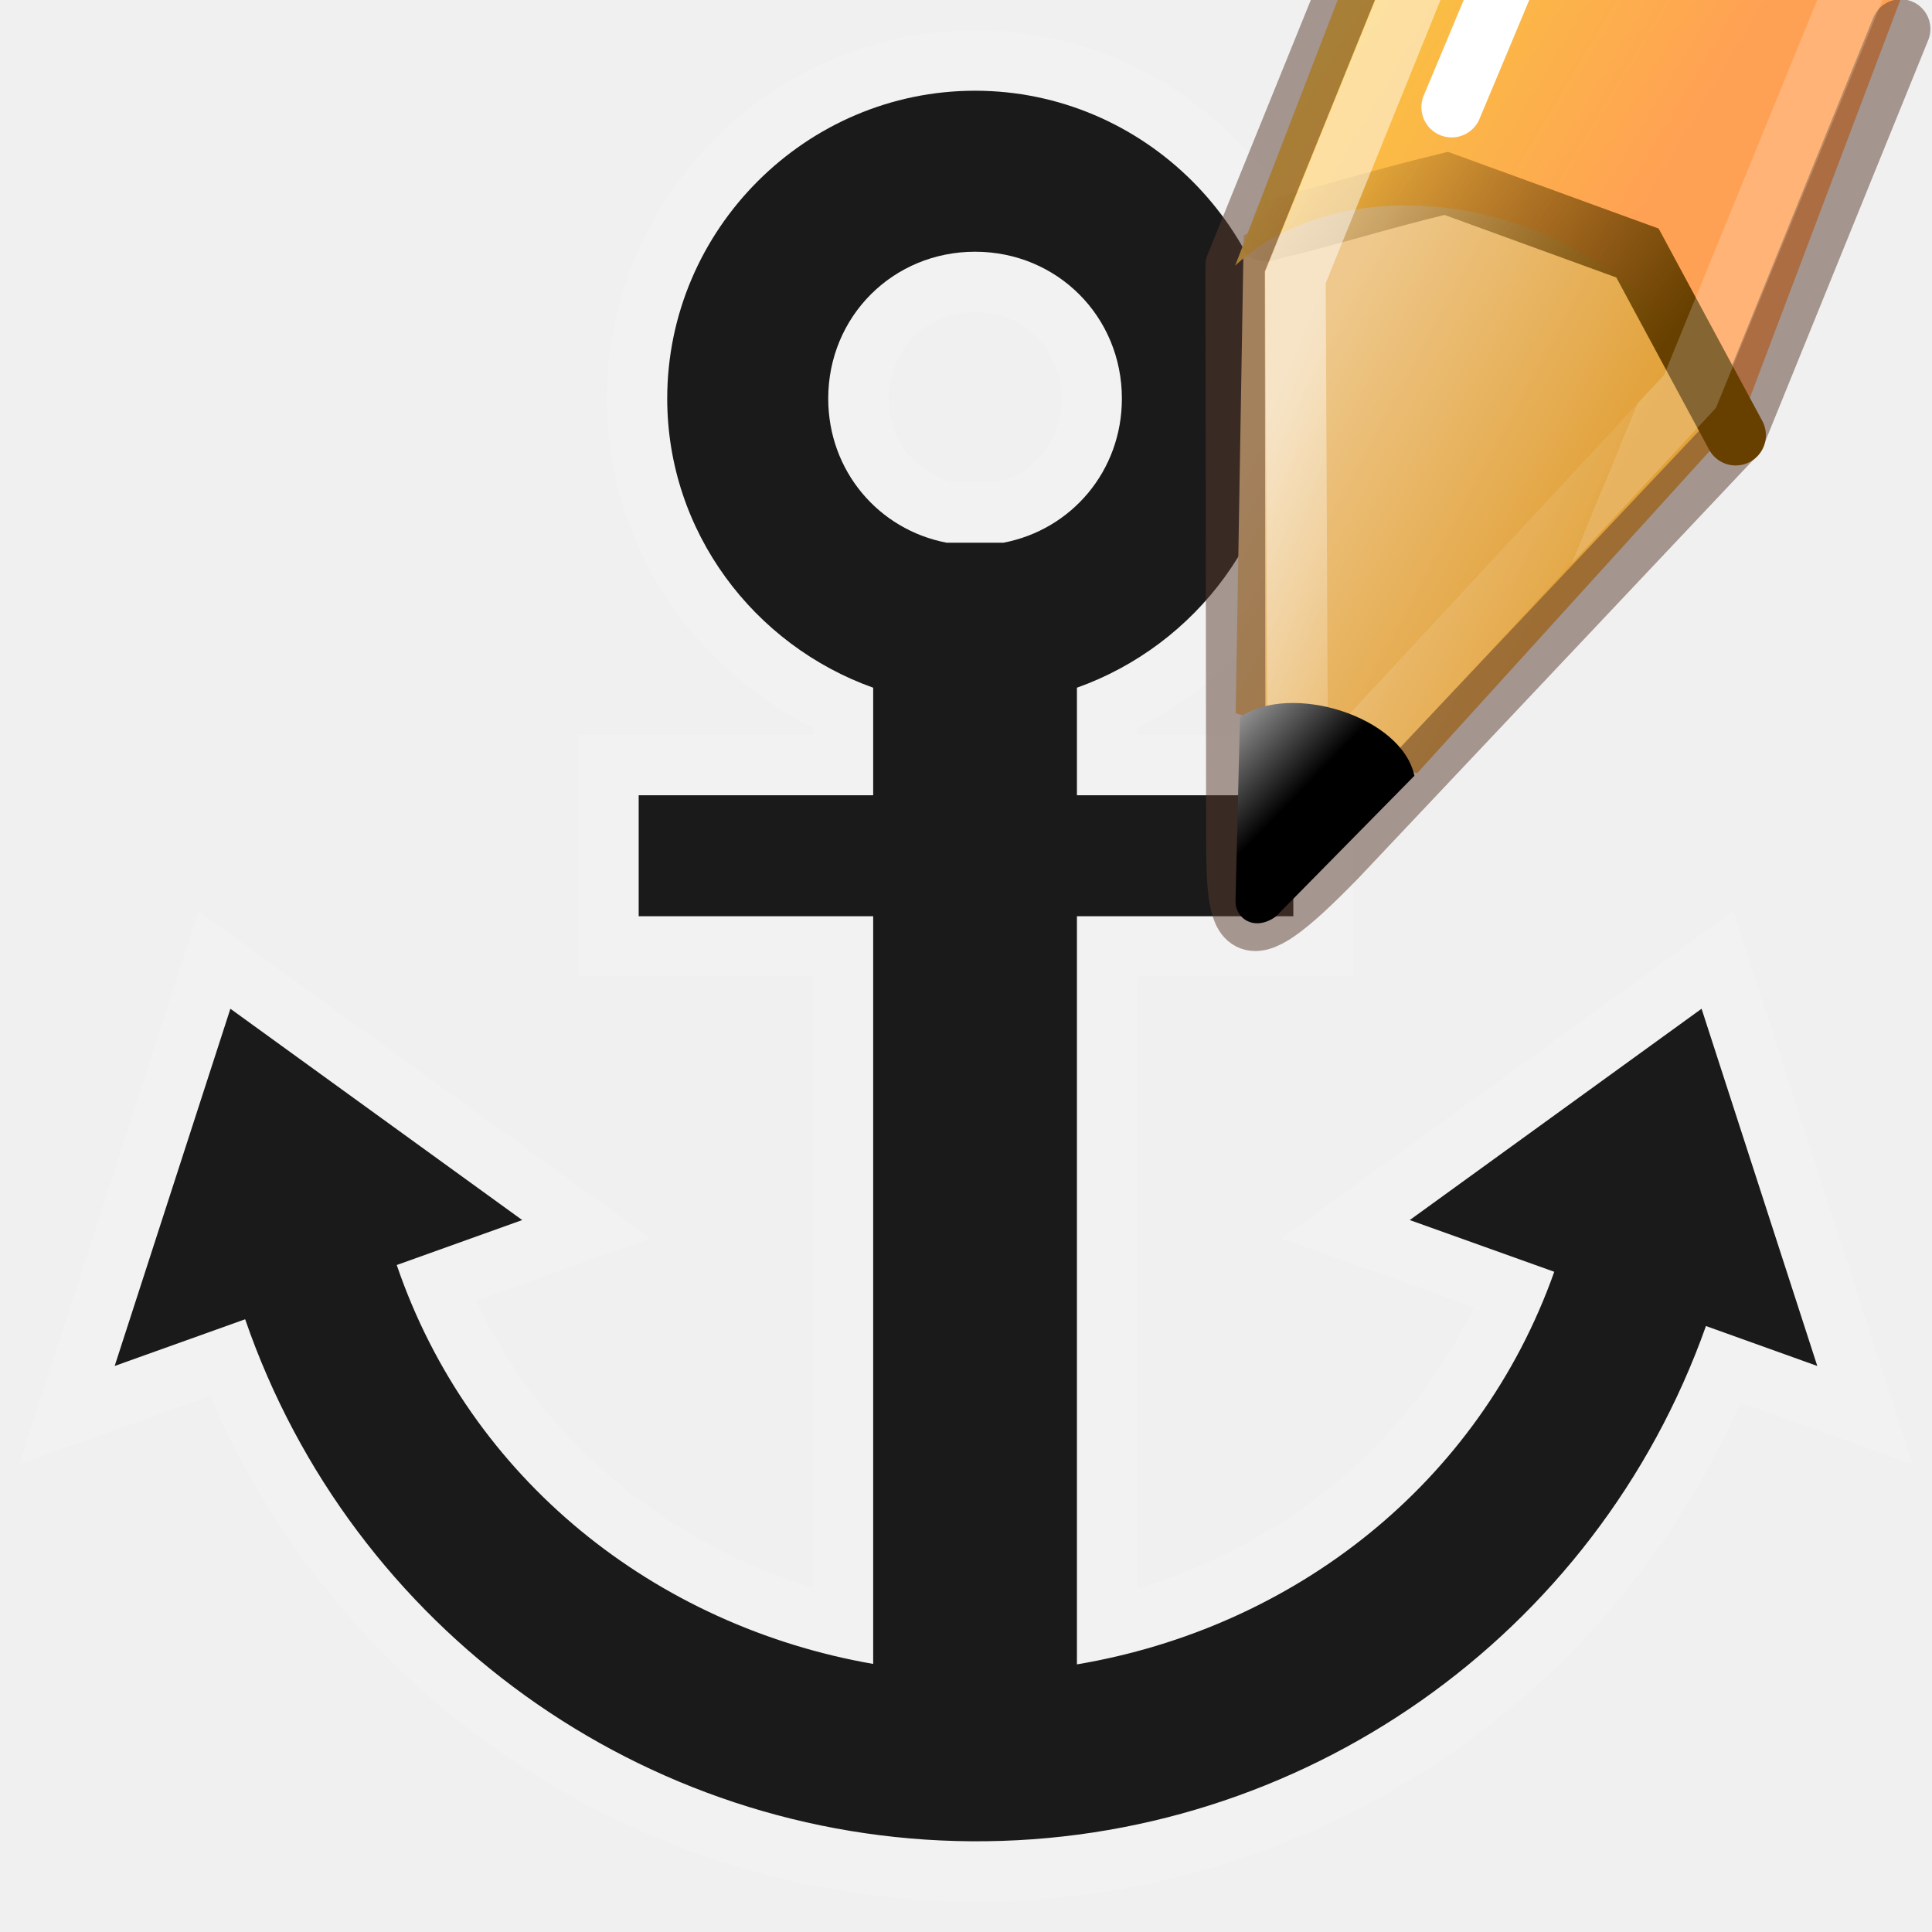
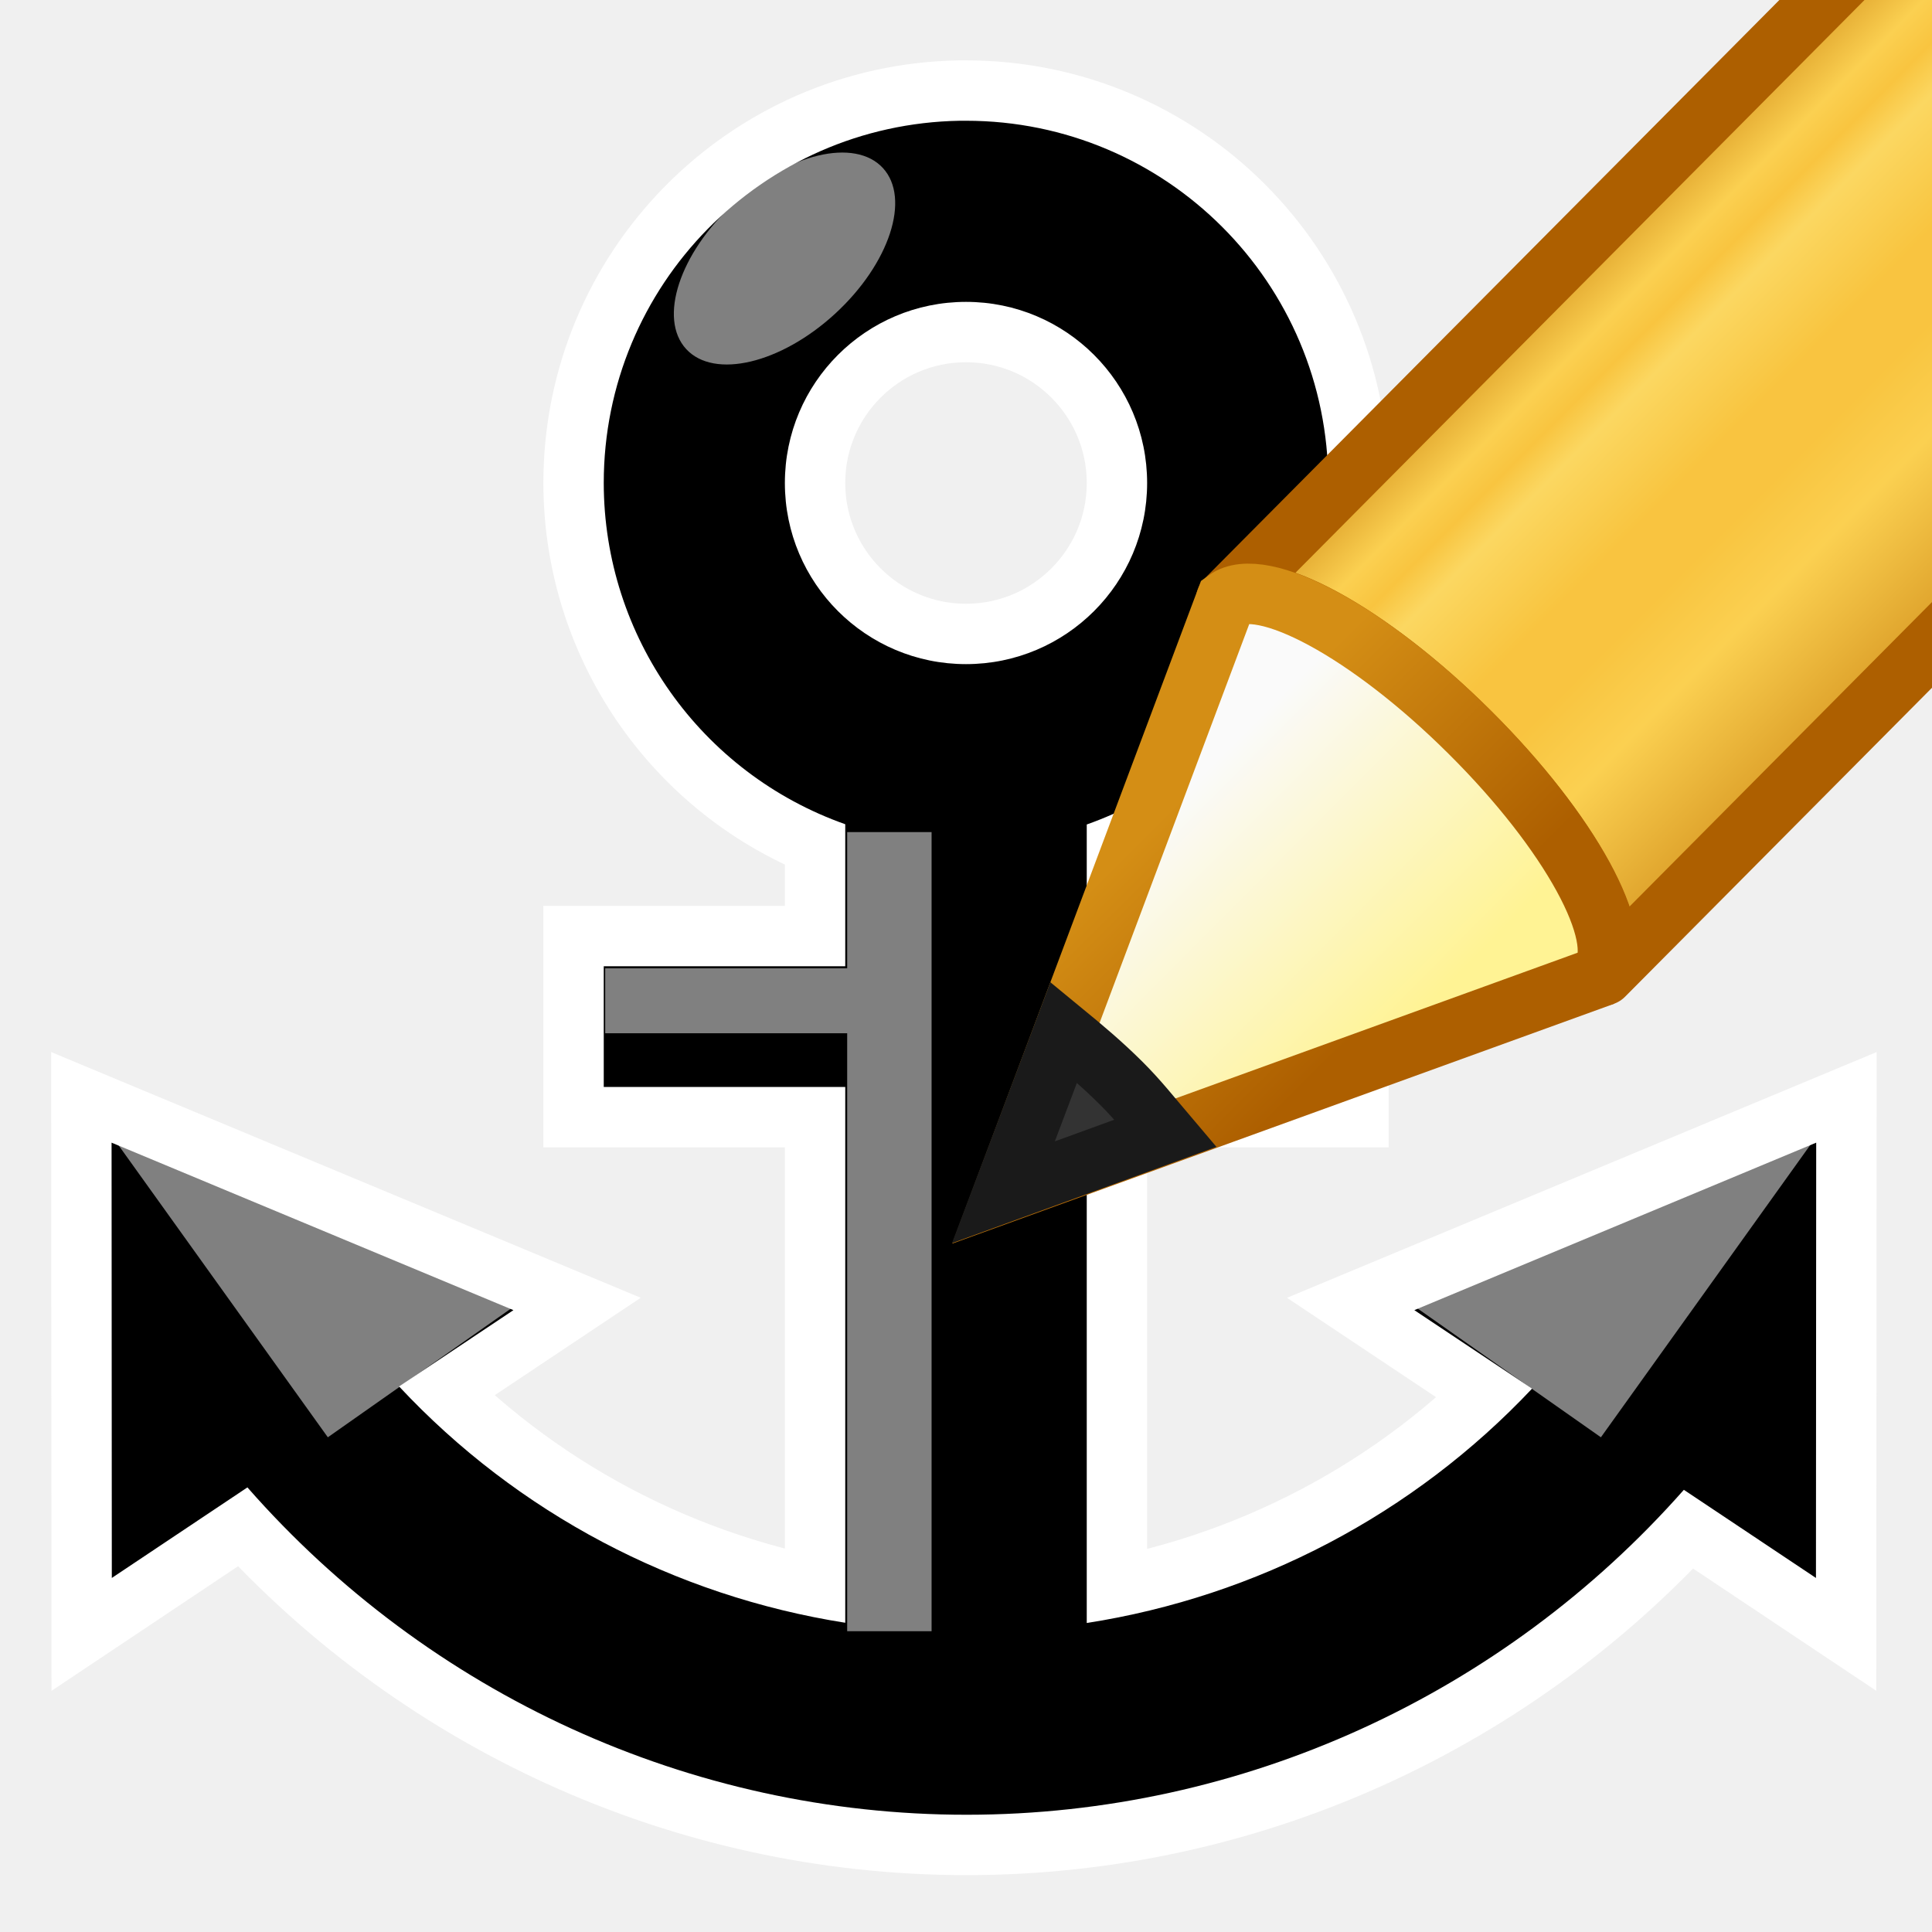
- <svg xmlns="http://www.w3.org/2000/svg" xmlns:ns1="http://www.openswatchbook.org/uri/2009/osb" xmlns:xlink="http://www.w3.org/1999/xlink" height="48" width="48" version="1.1" id="svg6">
+ <svg xmlns="http://www.w3.org/2000/svg" xmlns:ns1="http://www.openswatchbook.org/uri/2009/osb" xmlns:xlink="http://www.w3.org/1999/xlink" id="svg6" version="1.1" width="16" height="16">
  <defs id="defs10">
-     <linearGradient id="linearGradient78">
-       <stop style="stop-color:#9bdb4d;stop-opacity:1" offset="0" id="stop74" />
-       <stop style="stop-color:#68b723;stop-opacity:1" offset="1" id="stop76" />
-     </linearGradient>
    <linearGradient ns1:paint="solid" id="linearGradient4526">
      <stop id="stop4528" offset="0" style="stop-color:#ffffff;stop-opacity:1;" />
    </linearGradient>
-     <linearGradient id="linearGradient8662-7">
-       <stop id="stop8664-0" style="stop-color:#000000;stop-opacity:1" offset="0" />
-       <stop id="stop8666-1" style="stop-color:#000000;stop-opacity:0" offset="1" />
-     </linearGradient>
-     <linearGradient xlink:href="#linearGradient78" id="linearGradient72" gradientUnits="userSpaceOnUse" gradientTransform="matrix(0,-1,-1,0,23.00293,24.00036)" x1="20.391" y1="6.003" x2="3.435" y2="6.003" />
-     <radialGradient cx="24.837" cy="36.421" r="15.645" fx="24.837" fy="36.421" id="radialGradient3862-3" xlink:href="#linearGradient8662-7" gradientUnits="userSpaceOnUse" gradientTransform="matrix(-0.5299545,0,0,-0.3530774,22.51255,21.83568)" />
-     <linearGradient x1="24.139" y1="20.749" x2="24.139" y2="25.528" id="linearGradient3030-1" xlink:href="#linearGradient4333" gradientUnits="userSpaceOnUse" gradientTransform="matrix(0.5295462,0,0,0.4185063,0.1379221,2.31627)" />
+     <linearGradient x1="24.139" y1="22.845" x2="24.139" y2="23.137" id="linearGradient3030-1" xlink:href="#linearGradient4333" gradientUnits="userSpaceOnUse" gradientTransform="matrix(0,-0.3177273,0.1393833,0,4.776459,15.11587)" />
    <linearGradient id="linearGradient4333">
      <stop offset="0" style="stop-color:#ffffff;stop-opacity:1" id="stop4335" />
-       <stop offset="0" style="stop-color:#ffffff;stop-opacity:0.235" id="stop4337" />
+       <stop offset="1" style="stop-color:#ffffff;stop-opacity:0.235" id="stop4337" />
      <stop offset="1" style="stop-color:#ffffff;stop-opacity:0.157" id="stop4339" />
      <stop offset="1" style="stop-color:#ffffff;stop-opacity:0.392" id="stop4341" />
    </linearGradient>
-     <linearGradient x1="24.139" y1="9.824" x2="24.139" y2="36.482" id="linearGradient3030" xlink:href="#linearGradient4154" gradientUnits="userSpaceOnUse" gradientTransform="matrix(0.4226933,0,0,0.5251793,2.544843,-0.1595905)" />
-     <linearGradient id="linearGradient4154">
-       <stop id="stop4156" style="stop-color:#ffffff;stop-opacity:1" offset="0" />
-       <stop id="stop4158" style="stop-color:#ffffff;stop-opacity:0.235" offset="0" />
-       <stop id="stop4160" style="stop-color:#ffffff;stop-opacity:0.157" offset="1" />
-       <stop id="stop4162" style="stop-color:#ffffff;stop-opacity:0.392" offset="1" />
+     <linearGradient id="linearGradient947">
+       <stop id="stop943" style="stop-color:#eeaaff;stop-opacity:1" offset="0" />
+       <stop id="stop945" style="stop-color:#660080;stop-opacity:1" offset="1" />
    </linearGradient>
-     <linearGradient x1="23.576" y1="25.357" x2="23.576" y2="31.211" id="linearGradient8639" xlink:href="#linearGradient902" gradientUnits="userSpaceOnUse" gradientTransform="matrix(0.415777,-0.4174938,0.518983,0.5146192,-16.74954,6.528683)" spreadMethod="pad" />
+     <linearGradient y2="-8.836" x2="9.542" y1="-8.836" x1="13.445" gradientTransform="matrix(-0.6666667,0,0,1.000038,15.67981,17.27194)" gradientUnits="userSpaceOnUse" id="linearGradient1054" xlink:href="#linearGradient947" />
+     <linearGradient spreadMethod="pad" gradientTransform="matrix(0.415777,-0.4174938,0.518983,0.5146192,-15.74723,2.650367)" gradientUnits="userSpaceOnUse" xlink:href="#linearGradient902" id="linearGradient8639" y2="31.211" x2="23.576" y1="25.357" x1="23.576" />
    <linearGradient id="linearGradient902">
-       <stop offset="0" style="stop-color:#ad5f00;stop-opacity:1" id="stop886" />
-       <stop offset="0.135" style="stop-color:#ffe16b;stop-opacity:1" id="stop888" />
-       <stop offset="0.202" style="stop-color:#f9c440;stop-opacity:1" id="stop890" />
-       <stop offset="0.27" style="stop-color:#fff394;stop-opacity:1" id="stop892" />
-       <stop offset="0.447" style="stop-color:#f9c440;stop-opacity:1" id="stop894" />
-       <stop offset="0.571" style="stop-color:#f9c440;stop-opacity:1" id="stop896" />
-       <stop offset="0.72" style="stop-color:#ffe16b;stop-opacity:1" id="stop898" />
-       <stop offset="1" style="stop-color:#ad5f00;stop-opacity:1" id="stop900" />
+       <stop id="stop886" style="stop-color:#ad5f00;stop-opacity:1" offset="0" />
+       <stop id="stop888" style="stop-color:#ffe16b;stop-opacity:1" offset="0.135" />
+       <stop id="stop890" style="stop-color:#f9c440;stop-opacity:1" offset="0.202" />
+       <stop id="stop892" style="stop-color:#fff394;stop-opacity:1" offset="0.27" />
+       <stop id="stop894" style="stop-color:#f9c440;stop-opacity:1" offset="0.447" />
+       <stop id="stop896" style="stop-color:#f9c440;stop-opacity:1" offset="0.571" />
+       <stop id="stop898" style="stop-color:#ffe16b;stop-opacity:1" offset="0.72" />
+       <stop id="stop900" style="stop-color:#ad5f00;stop-opacity:1" offset="1" />
    </linearGradient>
-     <linearGradient xlink:href="#linearGradient3155-40" id="linearGradient881" gradientUnits="userSpaceOnUse" gradientTransform="matrix(0.4282553,-0.4310653,0.5345587,0.531348,-17.269,6.219387)" x1="23.576" y1="25.357" x2="23.576" y2="31.211" spreadMethod="pad" />
+     <linearGradient spreadMethod="pad" y2="31.211" x2="23.576" y1="25.357" x1="23.576" gradientTransform="matrix(0.4282553,-0.4310653,0.5345587,0.531348,-16.23661,2.214998)" gradientUnits="userSpaceOnUse" id="linearGradient881" xlink:href="#linearGradient3155-40" />
    <linearGradient id="linearGradient3155-40">
-       <stop id="stop2541" style="stop-color:#555761;stop-opacity:1" offset="0" />
-       <stop id="stop2543" style="stop-color:#d4d4d4;stop-opacity:1" offset="0.135" />
-       <stop id="stop2545" style="stop-color:#abacae;stop-opacity:1" offset="0.202" />
-       <stop id="stop2547" style="stop-color:#fafafa;stop-opacity:1" offset="0.27" />
-       <stop id="stop2549" style="stop-color:#abacae;stop-opacity:1" offset="0.447" />
-       <stop id="stop2551" style="stop-color:#abacae;stop-opacity:1" offset="0.571" />
-       <stop id="stop2553" style="stop-color:#d4d4d4;stop-opacity:1" offset="0.72" />
-       <stop id="stop2555" style="stop-color:#555761;stop-opacity:1" offset="1" />
+       <stop offset="0" style="stop-color:#555761;stop-opacity:1" id="stop2541" />
+       <stop offset="0.135" style="stop-color:#d4d4d4;stop-opacity:1" id="stop2543" />
+       <stop offset="0.202" style="stop-color:#abacae;stop-opacity:1" id="stop2545" />
+       <stop offset="0.27" style="stop-color:#fafafa;stop-opacity:1" id="stop2547" />
+       <stop offset="0.447" style="stop-color:#abacae;stop-opacity:1" id="stop2549" />
+       <stop offset="0.571" style="stop-color:#abacae;stop-opacity:1" id="stop2551" />
+       <stop offset="0.72" style="stop-color:#d4d4d4;stop-opacity:1" id="stop2553" />
+       <stop offset="1" style="stop-color:#555761;stop-opacity:1" id="stop2555" />
    </linearGradient>
-     <linearGradient x1="30.038" y1="24.99" x2="30.038" y2="30" id="linearGradient8641" xlink:href="#linearGradient3240-907" gradientUnits="userSpaceOnUse" gradientTransform="matrix(0.4040235,-0.4056919,0.6073752,0.6022679,-18.87007,4.571343)" />
-     <linearGradient id="linearGradient3240-907">
-       <stop id="stop2591" style="stop-color:#555761;stop-opacity:1" offset="0" />
-       <stop id="stop2593" style="stop-color:#abacae;stop-opacity:1" offset="0.5" />
-       <stop id="stop2595" style="stop-color:#555761;stop-opacity:1" offset="1" />
+     <linearGradient gradientTransform="matrix(0.4040235,-0.4056919,0.6073752,0.6022679,-17.86776,0.6930272)" gradientUnits="userSpaceOnUse" xlink:href="#linearGradient3240-279" id="linearGradient8641" y2="30" x2="30.038" y1="24.99" x1="30.038" />
+     <linearGradient id="linearGradient3240-279">
+       <stop offset="0" style="stop-color:#555761;stop-opacity:1" id="stop2559" />
+       <stop offset="0.5" style="stop-color:#abacae;stop-opacity:1" id="stop2561" />
+       <stop offset="1" style="stop-color:#555761;stop-opacity:1" id="stop2563" />
    </linearGradient>
-     <linearGradient x1="30.038" y1="24.99" x2="30.038" y2="30" id="linearGradient8643" xlink:href="#linearGradient3223-699" gradientUnits="userSpaceOnUse" gradientTransform="matrix(0.4040235,-0.4056919,0.6073752,0.6022679,-18.98578,4.687529)" />
-     <linearGradient id="linearGradient3223-699">
-       <stop id="stop2599" style="stop-color:#abacae;stop-opacity:1" offset="0" />
-       <stop id="stop2601" style="stop-color:#fafafa;stop-opacity:1" offset="0.5" />
-       <stop id="stop2603" style="stop-color:#abacae;stop-opacity:1" offset="1" />
+     <linearGradient gradientTransform="matrix(0.4040235,-0.4056919,0.6073752,0.6022679,-17.98347,0.8092126)" gradientUnits="userSpaceOnUse" xlink:href="#linearGradient3223-789" id="linearGradient8643" y2="30" x2="30.038" y1="24.99" x1="30.038" />
+     <linearGradient id="linearGradient3223-789">
+       <stop offset="0" style="stop-color:#abacae;stop-opacity:1" id="stop2567" />
+       <stop offset="0.5" style="stop-color:#fafafa;stop-opacity:1" id="stop2569" />
+       <stop offset="1" style="stop-color:#abacae;stop-opacity:1" id="stop2571" />
    </linearGradient>
-     <linearGradient x1="30.038" y1="24.99" x2="30.038" y2="30" id="linearGradient8645" xlink:href="#linearGradient3240-907" gradientUnits="userSpaceOnUse" gradientTransform="matrix(0.4040235,-0.4056919,0.6073752,0.6022679,-18.46799,4.167603)" />
-     <linearGradient x1="30.038" y1="24.99" x2="30.038" y2="30" id="linearGradient8647" xlink:href="#linearGradient3223-699" gradientUnits="userSpaceOnUse" gradientTransform="matrix(0.4040235,-0.4056919,0.6073752,0.6022679,-18.5837,4.283787)" />
-     <linearGradient x1="30.038" y1="24.99" x2="30.038" y2="30" id="linearGradient8649" xlink:href="#linearGradient3240-907" gradientUnits="userSpaceOnUse" gradientTransform="matrix(0.4040235,-0.4056919,0.6073752,0.6022679,-18.06397,3.76191)" />
-     <linearGradient x1="30.038" y1="24.99" x2="30.038" y2="30" id="linearGradient8651" xlink:href="#linearGradient3223-699" gradientUnits="userSpaceOnUse" gradientTransform="matrix(0.4040235,-0.4056919,0.6073752,0.6022679,-18.17968,3.878096)" />
-     <linearGradient x1="9" y1="29.057" x2="9" y2="26.03" id="linearGradient8653" xlink:href="#linearGradient3290-678" gradientUnits="userSpaceOnUse" gradientTransform="matrix(0.4040235,-0.4056919,0.6073752,0.602268,-18.639,4.340808)" />
+     <linearGradient gradientTransform="matrix(0.4040235,-0.4056919,0.6073752,0.6022679,-17.46568,0.2892868)" gradientUnits="userSpaceOnUse" xlink:href="#linearGradient3240-279" id="linearGradient8645" y2="30" x2="30.038" y1="24.99" x1="30.038" />
+     <linearGradient gradientTransform="matrix(0.4040235,-0.4056919,0.6073752,0.6022679,-17.58139,0.4054707)" gradientUnits="userSpaceOnUse" xlink:href="#linearGradient3223-789" id="linearGradient8647" y2="30" x2="30.038" y1="24.99" x1="30.038" />
+     <linearGradient gradientTransform="matrix(0.4040235,-0.4056919,0.6073752,0.6022679,-17.06166,-0.1164056)" gradientUnits="userSpaceOnUse" xlink:href="#linearGradient3240-279" id="linearGradient8649" y2="30" x2="30.038" y1="24.99" x1="30.038" />
+     <linearGradient gradientTransform="matrix(0.4040235,-0.4056919,0.6073752,0.6022679,-17.17737,-2.1969969e-4)" gradientUnits="userSpaceOnUse" xlink:href="#linearGradient3223-789" id="linearGradient8651" y2="30" x2="30.038" y1="24.99" x1="30.038" />
+     <linearGradient gradientTransform="matrix(0.4040235,-0.4056919,0.6073752,0.602268,-17.63669,0.462492)" gradientUnits="userSpaceOnUse" xlink:href="#linearGradient3290-678" id="linearGradient8653" y2="26.03" x2="9" y1="29.057" x1="9" />
    <linearGradient id="linearGradient3290-678">
-       <stop id="stop2607" style="stop-color:#fff394;stop-opacity:1" offset="0" />
-       <stop id="stop2609" style="stop-color:#fafafa;stop-opacity:1" offset="1" />
+       <stop offset="0" style="stop-color:#fff394;stop-opacity:1" id="stop2607" />
+       <stop offset="1" style="stop-color:#fafafa;stop-opacity:1" id="stop2609" />
    </linearGradient>
-     <linearGradient x1="5.518" y1="37.372" x2="9.522" y2="41.392" id="linearGradient8655" xlink:href="#linearGradient3191-577" gradientUnits="userSpaceOnUse" gradientTransform="matrix(0.3763801,0.03615261,0.03669995,0.374874,-3.22059,2.745216)" />
+     <linearGradient gradientTransform="matrix(0.3763801,0.03615261,0.03669995,0.374874,-2.218281,-1.1331)" gradientUnits="userSpaceOnUse" xlink:href="#linearGradient3191-577" id="linearGradient8655" y2="41.392" x2="9.522" y1="37.372" x1="5.518" />
    <linearGradient id="linearGradient3191-577">
-       <stop id="stop2613" style="stop-color:#d48e15;stop-opacity:1" offset="0" />
-       <stop id="stop2615" style="stop-color:#ad5f00;stop-opacity:1" offset="1" />
-     </linearGradient>
-     <linearGradient spreadMethod="pad" gradientTransform="matrix(0.415777,-0.4174938,0.518983,0.5146192,-15.74723,2.650367)" gradientUnits="userSpaceOnUse" xlink:href="#linearGradient942" id="linearGradient3140" y2="31.211" x2="23.576" y1="25.357" x1="23.576" />
-     <linearGradient id="linearGradient942">
-       <stop id="stop926" style="stop-color:#181818;stop-opacity:1" offset="0" />
-       <stop id="stop928" style="stop-color:#ffe16b;stop-opacity:1" offset="0.135" />
-       <stop id="stop930" style="stop-color:#f9c440;stop-opacity:1" offset="0.202" />
-       <stop id="stop932" style="stop-color:#fff394;stop-opacity:1" offset="0.27" />
-       <stop id="stop934" style="stop-color:#f9c440;stop-opacity:1" offset="0.447" />
-       <stop id="stop936" style="stop-color:#f9c440;stop-opacity:1" offset="0.571" />
-       <stop id="stop938" style="stop-color:#ffe16b;stop-opacity:1" offset="0.72" />
-       <stop id="stop940" style="stop-color:#ad5f00;stop-opacity:1" offset="1" />
-     </linearGradient>
-     <linearGradient gradientTransform="matrix(0.4040235,-0.4056919,0.6073752,0.602268,-17.63669,0.462492)" gradientUnits="userSpaceOnUse" xlink:href="#linearGradient3290-678" id="linearGradient3154" y2="26.03" x2="9" y1="29.057" x1="9" />
-     <linearGradient gradientTransform="matrix(0.3763801,0.03615261,0.03669995,0.374874,-2.218281,-1.1331)" gradientUnits="userSpaceOnUse" xlink:href="#linearGradient3191-577" id="linearGradient3156" y2="41.392" x2="9.522" y1="37.372" x1="5.518" />
-     <linearGradient spreadMethod="pad" y2="31.211" x2="23.576" y1="25.357" x1="23.576" gradientTransform="matrix(0.2921155,-0.2940246,0.3646257,0.3624262,-6.031934,3.529488)" gradientUnits="userSpaceOnUse" id="linearGradient923" xlink:href="#linearGradient3155-40" />
-     <linearGradient gradientTransform="matrix(0.4040235,-0.4056919,0.6073752,0.6022679,-17.46568,0.2892868)" gradientUnits="userSpaceOnUse" xlink:href="#linearGradient3240-907" id="linearGradient3146" y2="30" x2="30.038" y1="24.99" x1="30.038" />
-     <linearGradient gradientTransform="matrix(0.4040235,-0.4056919,0.6073752,0.6022679,-17.86776,0.6930272)" gradientUnits="userSpaceOnUse" xlink:href="#linearGradient3240-907" id="linearGradient3142" y2="30" x2="30.038" y1="24.99" x1="30.038" />
-     <linearGradient gradientTransform="matrix(0.4040235,-0.4056919,0.6073752,0.6022679,-17.98347,0.8092126)" gradientUnits="userSpaceOnUse" xlink:href="#linearGradient3223-699" id="linearGradient3144" y2="30" x2="30.038" y1="24.99" x1="30.038" />
-     <linearGradient gradientTransform="matrix(0.4040235,-0.4056919,0.6073752,0.6022679,-17.58139,0.4054707)" gradientUnits="userSpaceOnUse" xlink:href="#linearGradient3223-699" id="linearGradient3148" y2="30" x2="30.038" y1="24.99" x1="30.038" />
-     <linearGradient gradientTransform="matrix(0.4040235,-0.4056919,0.6073752,0.6022679,-17.06166,-0.1164056)" gradientUnits="userSpaceOnUse" xlink:href="#linearGradient3240-907" id="linearGradient3150" y2="30" x2="30.038" y1="24.99" x1="30.038" />
-     <linearGradient gradientTransform="matrix(0.4040235,-0.4056919,0.6073752,0.6022679,-17.17737,-2.1969969e-4)" gradientUnits="userSpaceOnUse" xlink:href="#linearGradient3223-699" id="linearGradient3152" y2="30" x2="30.038" y1="24.99" x1="30.038" />
-     <linearGradient xlink:href="#linearGradient15316" id="linearGradient15389" gradientUnits="userSpaceOnUse" x1="1259.734" y1="660.458" x2="1264.54" y2="663.057" gradientTransform="matrix(1,0,0,0.9999934,-1245.587,-647.2793)" />
-     <linearGradient id="linearGradient15316">
-       <stop style="stop-color:#eec88c;stop-opacity:1;" offset="0" id="stop15318" />
-       <stop style="stop-color:#e2a139;stop-opacity:1;" offset="1" id="stop15320" />
-     </linearGradient>
-     <linearGradient xlink:href="#linearGradient13947-5" id="linearGradient15391" gradientUnits="userSpaceOnUse" gradientTransform="matrix(1,0,0,0.9999934,-3921.508,-1422.256)" x1="3936.708" y1="1429.319" x2="3941.696" y2="1432.294" />
-     <linearGradient id="linearGradient13947-5">
-       <stop style="stop-color:#f9c440;stop-opacity:1" offset="0" id="stop13949-9" />
-       <stop style="stop-color:#ffa154;stop-opacity:1" offset="1" id="stop13951-9" />
-     </linearGradient>
-     <linearGradient xlink:href="#linearGradient15300" id="linearGradient15393" gradientUnits="userSpaceOnUse" x1="1263.88" y1="659.633" x2="1260.04" y2="656.487" gradientTransform="matrix(1,0,0,0.9999934,-1245.587,-647.2793)" />
-     <linearGradient id="linearGradient15300">
-       <stop style="stop-color:#eec88c;stop-opacity:0" offset="0" id="stop15302" />
-       <stop style="stop-color:#eec88c;stop-opacity:0;" offset="1" id="stop15304" />
-     </linearGradient>
-     <linearGradient xlink:href="#linearGradient15283" id="linearGradient15395" gradientUnits="userSpaceOnUse" x1="1265.63" y1="660.418" x2="1260.04" y2="656.487" gradientTransform="matrix(1,0,0,0.9999934,-1245.587,-647.2793)" />
-     <linearGradient id="linearGradient15283">
-       <stop style="stop-color:#674000;stop-opacity:1;" offset="0" id="stop15285" />
-       <stop style="stop-color:#674000;stop-opacity:0;" offset="1" id="stop15287" />
-     </linearGradient>
-     <linearGradient xlink:href="#linearGradient983" id="linearGradient973" x1="15.88" y1="8.127" x2="21.018" y2="10.243" gradientUnits="userSpaceOnUse" />
-     <linearGradient id="linearGradient983">
-       <stop offset="0" style="stop-color:#ffffff;stop-opacity:1" id="stop975" />
-       <stop offset="0.612" style="stop-color:#ffffff;stop-opacity:0.235" id="stop977" />
-       <stop offset="1" style="stop-color:#ffffff;stop-opacity:0.157" id="stop979" />
-       <stop offset="1" style="stop-color:#ffffff;stop-opacity:0.392" id="stop981" />
-     </linearGradient>
-     <linearGradient xlink:href="#linearGradient2994-7" id="linearGradient15397" gradientUnits="userSpaceOnUse" gradientTransform="matrix(0.5615847,-0.4090147,0.5522601,0.5585474,-11.7336,14.71253)" x1="20.153" y1="25.813" x2="19.745" y2="23.061" />
-     <linearGradient id="linearGradient2994-7">
-       <stop id="stop2996-6" offset="0" style="stop-color:#000000;stop-opacity:1;" />
-       <stop id="stop2998-3" offset="1" style="stop-color:#c9c9c9;stop-opacity:1;" />
+       <stop offset="0" style="stop-color:#d48e15;stop-opacity:1" id="stop2613" />
+       <stop offset="1" style="stop-color:#ad5f00;stop-opacity:1" id="stop2615" />
    </linearGradient>
  </defs>
-   <g style="fill:#4d4d4d" transform="translate(0.1123045)" id="g903" />
-   <g id="g894">
-     <path id="path43" style="fill:none;stroke:#f2f2f2;stroke-width:3;stroke-opacity:1" d="M 15.868,22.763 H 32.132 V 19.758 H 15.868 Z M 24.225,2.254 c -4.201,0 -7.648,3.448 -7.648,7.648 0,3.311 2.153,6.127 5.117,7.184 V 41.34 C 16.277,40.396 11.673,36.753 9.857,31.429 l 3.117,-1.117 -7.25,-5.25 -2.875,8.875 3.242,-1.16 c 2.652,7.698 9.886,12.914 18.043,12.969 8.185,0.055 15.516,-5.096 18.25,-12.801 l 2.766,0.992 -2.875,-8.875 -7.25,5.25 3.59,1.285 c -1.868,5.272 -6.475,8.847 -11.859,9.754 V 17.086 c 2.964,-1.057 5.117,-3.873 5.117,-7.184 0,-4.201 -3.448,-7.648 -7.648,-7.648 z m 0,4 c 2.039,0 3.648,1.609 3.648,3.648 0,1.798 -1.252,3.26 -2.945,3.582 h -1.406 c -1.693,-0.322 -2.945,-1.784 -2.945,-3.582 0,-2.039 1.609,-3.648 3.648,-3.648 z" />
-     <path d="M 15.868,22.763 H 32.132 V 19.758 H 15.868 Z M 24.225,2.254 c -4.201,0 -7.648,3.448 -7.648,7.648 0,3.311 2.153,6.127 5.117,7.184 V 41.34 C 16.277,40.396 11.673,36.753 9.857,31.429 l 3.117,-1.117 -7.25,-5.25 -2.875,8.875 3.242,-1.16 c 2.652,7.698 9.886,12.914 18.043,12.969 8.185,0.055 15.516,-5.096 18.25,-12.801 l 2.766,0.992 -2.875,-8.875 -7.25,5.25 3.59,1.285 c -1.868,5.272 -6.475,8.847 -11.859,9.754 V 17.086 c 2.964,-1.057 5.117,-3.873 5.117,-7.184 0,-4.201 -3.448,-7.648 -7.648,-7.648 z m 0,4 c 2.039,0 3.648,1.609 3.648,3.648 0,1.798 -1.252,3.26 -2.945,3.582 h -1.406 c -1.693,-0.322 -2.945,-1.784 -2.945,-3.582 0,-2.039 1.609,-3.648 3.648,-3.648 z" style="fill:#1a1a1a;stroke:none;stroke-width:4;stroke-opacity:1" id="rect940" />
-   </g>
-   <g transform="matrix(1.502071,0,0,1.502071,11.86701,-12.04371)" id="g99">
-     <path id="path15163" d="m 12.538,19.814 3,0.995 5.271,-5.806 c -1.121,-2.814 -4.58,-4.617 -8.138,-3.095 z" style="display:inline;overflow:visible;visibility:visible;opacity:1;fill:url(#linearGradient15389);fill-opacity:1;fill-rule:evenodd;stroke:none;stroke-width:1;stroke-linecap:butt;stroke-linejoin:miter;stroke-miterlimit:4;stroke-dasharray:none;stroke-dashoffset:0;stroke-opacity:1;marker:none;marker-start:none;marker-mid:none;marker-end:none;enable-background:accumulate" />
-     <path style="display:inline;overflow:visible;visibility:visible;opacity:1;fill:url(#linearGradient15391);fill-opacity:1;fill-rule:evenodd;stroke:none;stroke-width:1;stroke-linecap:butt;stroke-linejoin:miter;stroke-miterlimit:4;stroke-dasharray:none;stroke-dashoffset:0;stroke-opacity:1;marker:none;marker-start:none;marker-mid:none;marker-end:none;enable-background:accumulate" d="m 12.529,12.412 c 2.128,-1.984 6.948,-0.981 8.28,2.805 l 2.729,-7.218 c -2.5,0 -0.5,-5.971 -7,-5.971 z" id="path15167" />
-     <path d="m 23.538,8.497 -2.729,6.72 v 0 l -6.592,6.983 c -1.679,1.723 -1.679,1.225 -1.677,-0.658 l -0.011,-9.13 4.009,-9.886" style="opacity:0.5;fill:none;fill-opacity:1;fill-rule:evenodd;stroke:#57392d;stroke-width:0.982;stroke-linecap:round;stroke-linejoin:round;stroke-miterlimit:4;stroke-opacity:1" id="path15173" />
-     <path id="path15175" d="m 20.808,15.217 c -0.541,-1.005 -1.083,-2.009 -1.624,-3.014 -1.055,-0.384 -2.109,-0.768 -3.164,-1.152 -1.199,0.291 -1.786,0.495 -2.985,0.787" style="opacity:1;fill:url(#linearGradient15393);fill-opacity:1;fill-rule:evenodd;stroke:url(#linearGradient15395);stroke-width:1px;stroke-linecap:round;stroke-linejoin:miter;stroke-opacity:1" />
-     <path id="path15177" d="m 16.11,9.791 2.5,-5.971" style="opacity:1;fill:none;fill-opacity:0.75;fill-rule:evenodd;stroke:#ffffff;stroke-width:1px;stroke-linecap:round;stroke-linejoin:miter;stroke-opacity:1" />
-     <path style="display:inline;overflow:visible;visibility:visible;opacity:1;fill:none;stroke:url(#linearGradient973);stroke-width:1;stroke-linecap:square;stroke-linejoin:miter;stroke-miterlimit:4;stroke-dasharray:none;stroke-dashoffset:0;stroke-opacity:0.502;marker:none" d="m 22.812,7.737 -2.759,6.755 -6.485,6.99 -0.041,-8.875 4.028,-9.941" id="path15219" />
-     <path id="path15165" d="m 12.536,22.9 c -0.018,0.311 0.314,0.534 0.667,0.277 l 2.291,-2.327 c -0.206,-0.983 -2.044,-1.553 -2.885,-0.969 z" style="display:inline;overflow:visible;visibility:visible;opacity:1;fill:url(#linearGradient15397);fill-opacity:1;fill-rule:evenodd;stroke:none;stroke-width:1;stroke-linecap:butt;stroke-linejoin:miter;stroke-miterlimit:4;stroke-dasharray:none;stroke-dashoffset:0;stroke-opacity:1;marker:none;marker-start:none;marker-mid:none;marker-end:none;enable-background:accumulate" />
+   <path id="path849" style="opacity:1;fill:none;fill-opacity:1;stroke:#ffffff;stroke-width:1;stroke-linecap:round;stroke-opacity:1;stop-color:#000000" d="M 7.949 1 A 3 3 0 0 0 5 4 A 3 3 0 0 0 7 6.826 L 7 8.002 L 5 8.002 L 5 9.002 L 7 9.002 L 7 13.439 C 5.586 13.216 4.285 12.531 3.305 11.482 L 4.252 10.85 L 0.924 9.463 L 0.926 13.068 L 2.049 12.318 C 3.549 14.028 5.713 15.03 8.008 15.029 C 10.292 15.028 12.448 14.034 13.945 12.338 L 15.039 13.068 L 15.041 9.463 L 11.713 10.85 L 12.688 11.5 C 11.707 12.541 10.409 13.221 9 13.441 L 9 9.002 L 11 9.002 L 11 8.002 L 9 8.002 L 9 6.828 A 3 3 0 0 0 11 4 A 3 3 0 0 0 8 1 A 3 3 0 0 0 7.949 1 z M 8 2.5 A 1.5 1.5 0 0 1 9.5 4 A 1.5 1.5 0 0 1 8 5.5 A 1.5 1.5 0 0 1 6.5 4 A 1.5 1.5 0 0 1 8 2.5 z " />
+   <path d="M 7.949 1 A 3 3 0 0 0 5 4 A 3 3 0 0 0 7 6.826 L 7 8.002 L 5 8.002 L 5 9.002 L 7 9.002 L 7 13.439 C 5.586 13.216 4.285 12.531 3.305 11.482 L 4.252 10.85 L 0.924 9.463 L 0.926 13.068 L 2.049 12.318 C 3.549 14.028 5.713 15.03 8.008 15.029 C 10.292 15.028 12.448 14.034 13.945 12.338 L 15.039 13.068 L 15.041 9.463 L 11.713 10.85 L 12.688 11.5 C 11.707 12.541 10.409 13.221 9 13.441 L 9 9.002 L 11 9.002 L 11 8.002 L 9 8.002 L 9 6.828 A 3 3 0 0 0 11 4 A 3 3 0 0 0 8 1 A 3 3 0 0 0 7.949 1 z M 8 2.5 A 1.5 1.5 0 0 1 9.5 4 A 1.5 1.5 0 0 1 8 5.5 A 1.5 1.5 0 0 1 6.5 4 A 1.5 1.5 0 0 1 8 2.5 z " style="opacity:1;fill:#000000;fill-opacity:1;stroke:none;stroke-width:1;stroke-linecap:round;stroke-opacity:1;stop-color:#000000" id="path969" />
+   <rect y="6.891" x="7.016" height="6.618" width="0.699" id="rect997" style="opacity:0.5;fill:#ffffff;fill-opacity:1;stroke:none;stroke-width:1.674;stroke-linecap:round;stroke-opacity:1;stop-color:#000000" />
+   <rect y="8.019" x="5.012" height="0.538" width="2.005" id="rect999" style="opacity:0.5;fill:#ffffff;fill-opacity:1;stroke:none;stroke-width:1.405;stroke-linecap:round;stroke-opacity:1;stop-color:#000000" />
+   <path id="path1001" d="M 0.919,9.397 2.715,11.903 4.26,10.817 Z" style="opacity:0.5;fill:#ffffff;fill-opacity:1;stroke:none;stroke-width:1.5;stroke-linecap:round;stroke-opacity:1;stop-color:#000000" />
+   <path style="opacity:0.5;fill:#ffffff;fill-opacity:1;stroke:none;stroke-width:1.5;stroke-linecap:round;stroke-opacity:1;stop-color:#000000" d="M 15.053,9.397 13.258,11.903 11.712,10.817 Z" id="path1003" />
+   <ellipse transform="rotate(47.37803)" ry="1.107" rx="0.62" cy="-3.331" cx="5.975" id="path1005" style="opacity:0.5;fill:#ffffff;fill-opacity:1;stroke:none;stroke-width:1.5;stroke-linecap:round;stroke-opacity:1;stop-color:#000000" />
+   <rect style="opacity:0.5;fill:#ffffff;fill-opacity:1;stroke:none;stroke-width:1.405;stroke-linecap:round;stroke-opacity:1;stop-color:#000000" id="rect1007" width="2.005" height="0.538" x="9.012" y="8.019" />
+   <g transform="translate(8.059719,-5.906849)" id="g1043">
+     <g id="g8626" transform="matrix(1.030012,0,0,1.032507,-0.016773,-0.521525)">
+       <path style="fill:url(#linearGradient8639);fill-opacity:1;stroke:none;stroke-width:0.485;stroke-linecap:butt;stroke-linejoin:round;stroke-miterlimit:4;stroke-dasharray:none;stroke-dashoffset:0;stroke-opacity:1" id="rect2383" d="m 2.049,11.037 c 0.287,-0.208 1.148,0.256 1.96,1.062 0.81,0.804 1.26,1.641 1.058,1.931 -7.708e-4,0.001 0.02,0.018 0.019,0.019 L 15.224,3.868 C 15.482,3.61 15.011,2.725 14.173,1.894 13.335,1.062 12.445,0.599 12.187,0.857 Z" />
+       <path style="opacity:0.6;fill:#f9c440;fill-opacity:1;stroke:none" id="path3208" d="m 2.049,11.037 c 0.287,-0.208 1.148,0.256 1.96,1.062 0.81,0.804 1.26,1.641 1.058,1.931 -7.714e-4,0.001 0.02,0.018 0.019,0.019 l 6.982,-7.011 0.025,-0.025 c 7.9e-4,-0.001 -0.02,-0.018 -0.019,-0.019 C 12.277,6.704 11.827,5.867 11.016,5.063 10.204,4.258 9.343,3.793 9.056,4.001 l -0.025,0.025 z" />
+       <path d="m 2.049,11.037 c 0.287,-0.208 1.148,0.256 1.96,1.062 0.81,0.804 1.26,1.641 1.058,1.931 -7.708e-4,0.001 0.02,0.018 0.019,0.019 L 15.224,3.868 C 15.482,3.61 15.011,2.725 14.173,1.894 13.335,1.062 12.445,0.599 12.187,0.857 Z" id="path884" style="fill:none;fill-opacity:1;stroke:#ad5f00;stroke-width:0.485;stroke-linecap:butt;stroke-linejoin:round;stroke-miterlimit:4;stroke-dasharray:none;stroke-dashoffset:0;stroke-opacity:1" />
+       <path id="path877" transform="matrix(0.9708625,0,0,0.9685163,0.01628428,0.5051059)" d="m 12.664,0.297 c -0.052,0.011 -0.094,0.033 -0.127,0.066 L 9.312,3.609 c 0.297,-0.212 1.182,0.267 2.018,1.098 0.835,0.83 1.299,1.694 1.09,1.992 -7.93e-4,0.001 0.02,0.018 0.02,0.02 l 3.225,-3.246 C 15.929,3.206 15.445,2.292 14.582,1.434 13.827,0.683 13.029,0.222 12.664,0.297 Z" style="fill:url(#linearGradient881);fill-opacity:1;stroke:#555761;stroke-width:0.5;stroke-linecap:butt;stroke-linejoin:round;stroke-miterlimit:4;stroke-dasharray:none;stroke-dashoffset:0;stroke-opacity:1" />
+       <path style="opacity:0.9;fill:#fe9ab8;fill-opacity:1;stroke:#de3e80;stroke-width:0.485;stroke-linecap:butt;stroke-linejoin:round;stroke-miterlimit:4;stroke-dasharray:none;stroke-dashoffset:0;stroke-opacity:1" id="rect3175" d="m 10.565,2.484 c 0.287,-0.208 1.148,0.256 1.96,1.062 0.81,0.804 1.26,1.641 1.058,1.931 -7.69e-4,0.001 0.02,0.018 0.019,0.019 L 15.154,3.938 C 15.563,3.53 15.125,2.845 14.173,1.894 13.36,1.088 12.499,0.624 12.213,0.832 l -0.025,0.025 -1.622,1.627 z" />
+       <path style="fill:url(#linearGradient8641);fill-opacity:1;stroke:none" id="path3233" d="m 9.179,3.877 c 0.287,-0.208 1.148,0.256 1.96,1.062 0.81,0.804 1.26,1.641 1.058,1.931 -7.71e-4,0.001 0.02,0.018 0.019,0.019 l 0.126,-0.127 c 7.9e-4,-0.001 -0.02,-0.018 -0.019,-0.019 C 12.525,6.453 12.076,5.615 11.265,4.812 10.453,4.006 9.591,3.542 9.305,3.75 Z" />
+       <path style="fill:url(#linearGradient8643);fill-opacity:1;stroke:none" id="path3216" d="m 9.063,3.993 c 0.287,-0.208 1.148,0.256 1.96,1.062 0.81,0.804 1.26,1.641 1.058,1.931 -7.71e-4,0.001 0.02,0.018 0.019,0.019 L 12.226,6.877 c 7.9e-4,-0.001 -0.02,-0.018 -0.019,-0.019 C 12.41,6.569 11.96,5.732 11.149,4.928 10.337,4.122 9.476,3.658 9.189,3.866 Z" />
+       <path style="fill:url(#linearGradient8645);fill-opacity:1;stroke:none" id="path3248" d="m 9.581,3.473 c 0.287,-0.208 1.148,0.256 1.96,1.062 0.81,0.804 1.26,1.641 1.058,1.931 -7.73e-4,0.001 0.02,0.018 0.019,0.019 l 0.126,-0.127 c 7.91e-4,-0.001 -0.02,-0.018 -0.019,-0.019 C 12.927,6.049 12.478,5.212 11.667,4.408 10.855,3.603 9.993,3.138 9.707,3.346 Z" />
+       <path style="fill:url(#linearGradient8647);fill-opacity:1;stroke:none" id="path3250" d="m 9.465,3.589 c 0.287,-0.208 1.148,0.256 1.96,1.062 0.81,0.804 1.26,1.641 1.058,1.931 -7.69e-4,0.001 0.02,0.018 0.019,0.019 l 0.126,-0.127 c 7.9e-4,-0.001 -0.02,-0.018 -0.019,-0.019 C 12.812,6.166 12.362,5.328 11.552,4.524 10.739,3.719 9.878,3.255 9.591,3.462 Z" />
+       <path style="fill:url(#linearGradient8649);fill-opacity:1;stroke:none" id="path3256" d="M 9.985,3.067 C 10.271,2.86 11.133,3.324 11.945,4.129 c 0.81,0.804 1.26,1.641 1.058,1.931 -7.7e-4,0.001 0.02,0.018 0.019,0.019 L 13.148,5.952 c 7.92e-4,-0.001 -0.02,-0.018 -0.019,-0.019 C 13.331,5.644 12.882,4.806 12.071,4.002 11.259,3.197 10.397,2.733 10.111,2.94 Z" />
+       <path style="fill:url(#linearGradient8651);fill-opacity:1;stroke:none" id="path3258" d="m 9.869,3.183 c 0.287,-0.208 1.148,0.256 1.96,1.062 0.81,0.804 1.26,1.641 1.058,1.931 -7.71e-4,0.001 0.02,0.018 0.019,0.019 l 0.126,-0.127 c 7.89e-4,-0.001 -0.02,-0.018 -0.019,-0.019 C 13.216,5.76 12.766,4.922 11.956,4.119 11.143,3.313 10.282,2.849 9.995,3.057 Z" />
+       <path style="fill:url(#linearGradient8653);fill-opacity:1;fill-rule:evenodd;stroke:url(#linearGradient8655);stroke-width:0.485;stroke-linecap:butt;stroke-linejoin:miter;stroke-miterlimit:4;stroke-dasharray:none;stroke-opacity:1" id="path3270" d="m 0.26,15.794 4.772,-1.725 0.039,-0.039 C 5.274,13.74 4.819,12.902 4.008,12.099 3.196,11.293 2.335,10.831 2.049,11.039 Z" />
+       <path style="fill:#333333;fill-opacity:1;fill-rule:evenodd;stroke:#1a1a1a;stroke-width:0.485;stroke-linecap:butt;stroke-linejoin:miter;stroke-miterlimit:4;stroke-dasharray:none;stroke-opacity:1" id="path3281" d="M 0.744,14.506 0.259,15.789 1.561,15.316 C 1.447,15.182 1.341,15.048 1.206,14.914 1.051,14.76 0.899,14.633 0.744,14.506 Z" />
+     </g>
  </g>
</svg>
